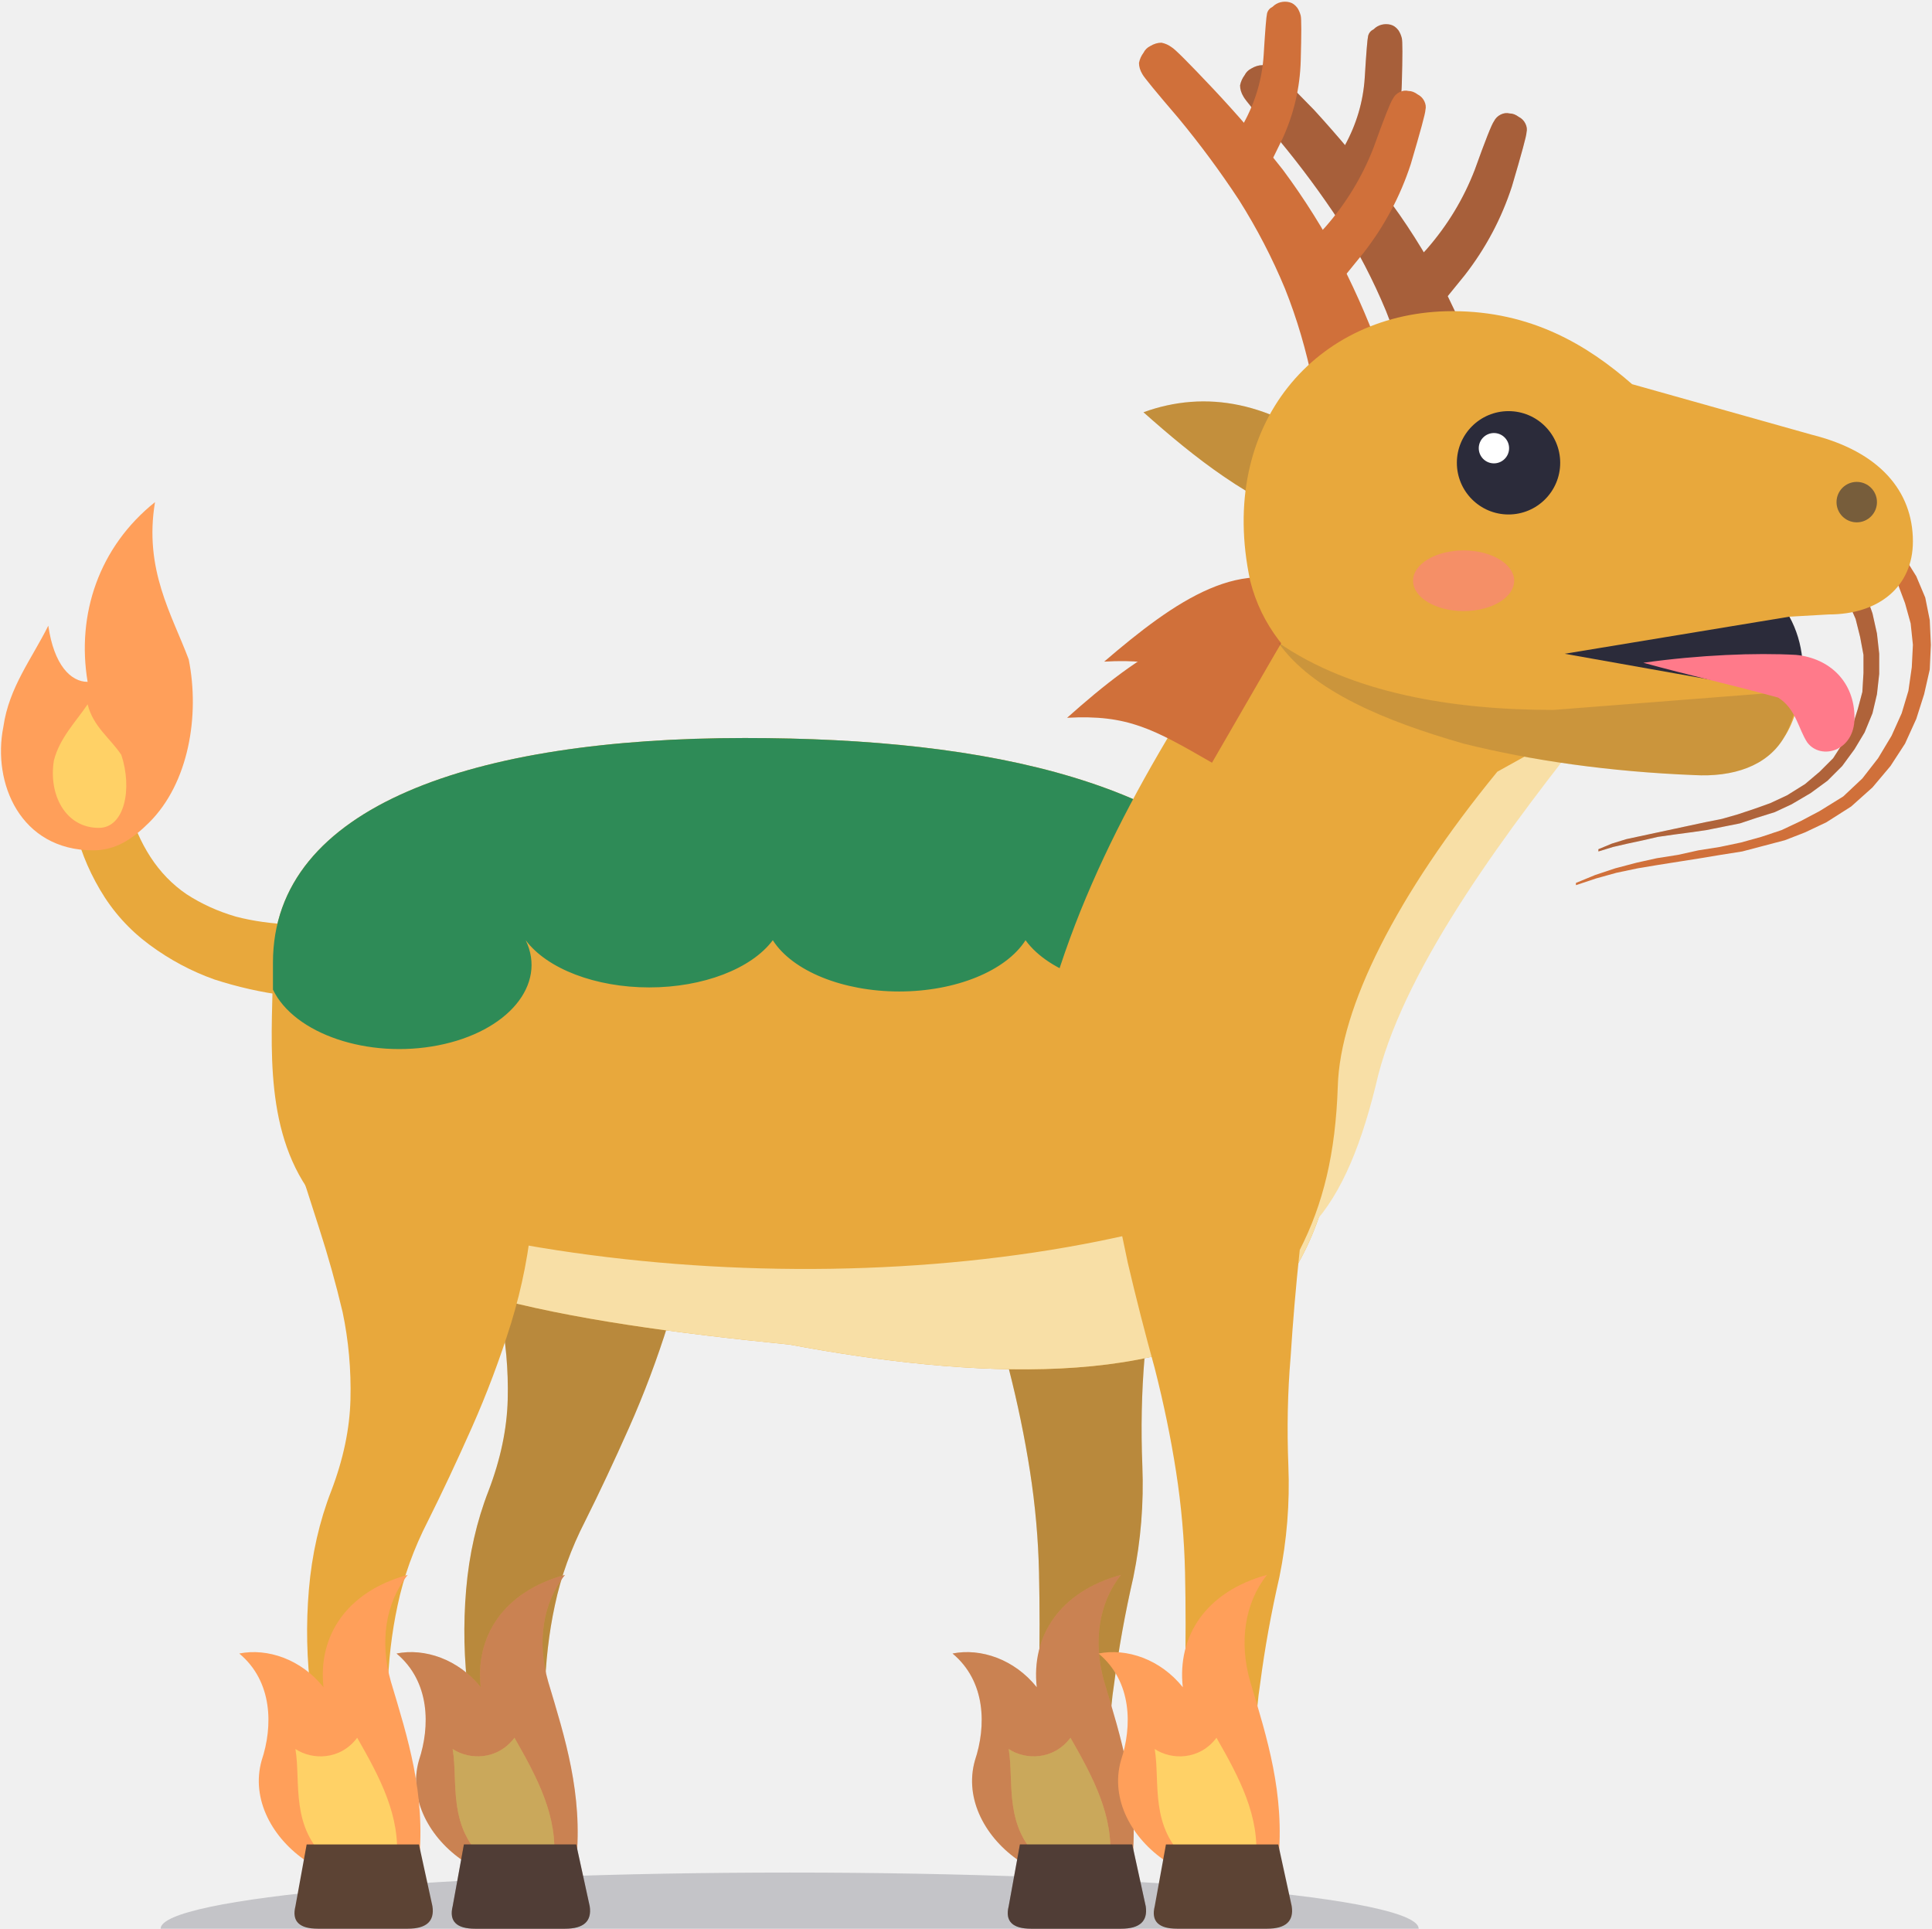
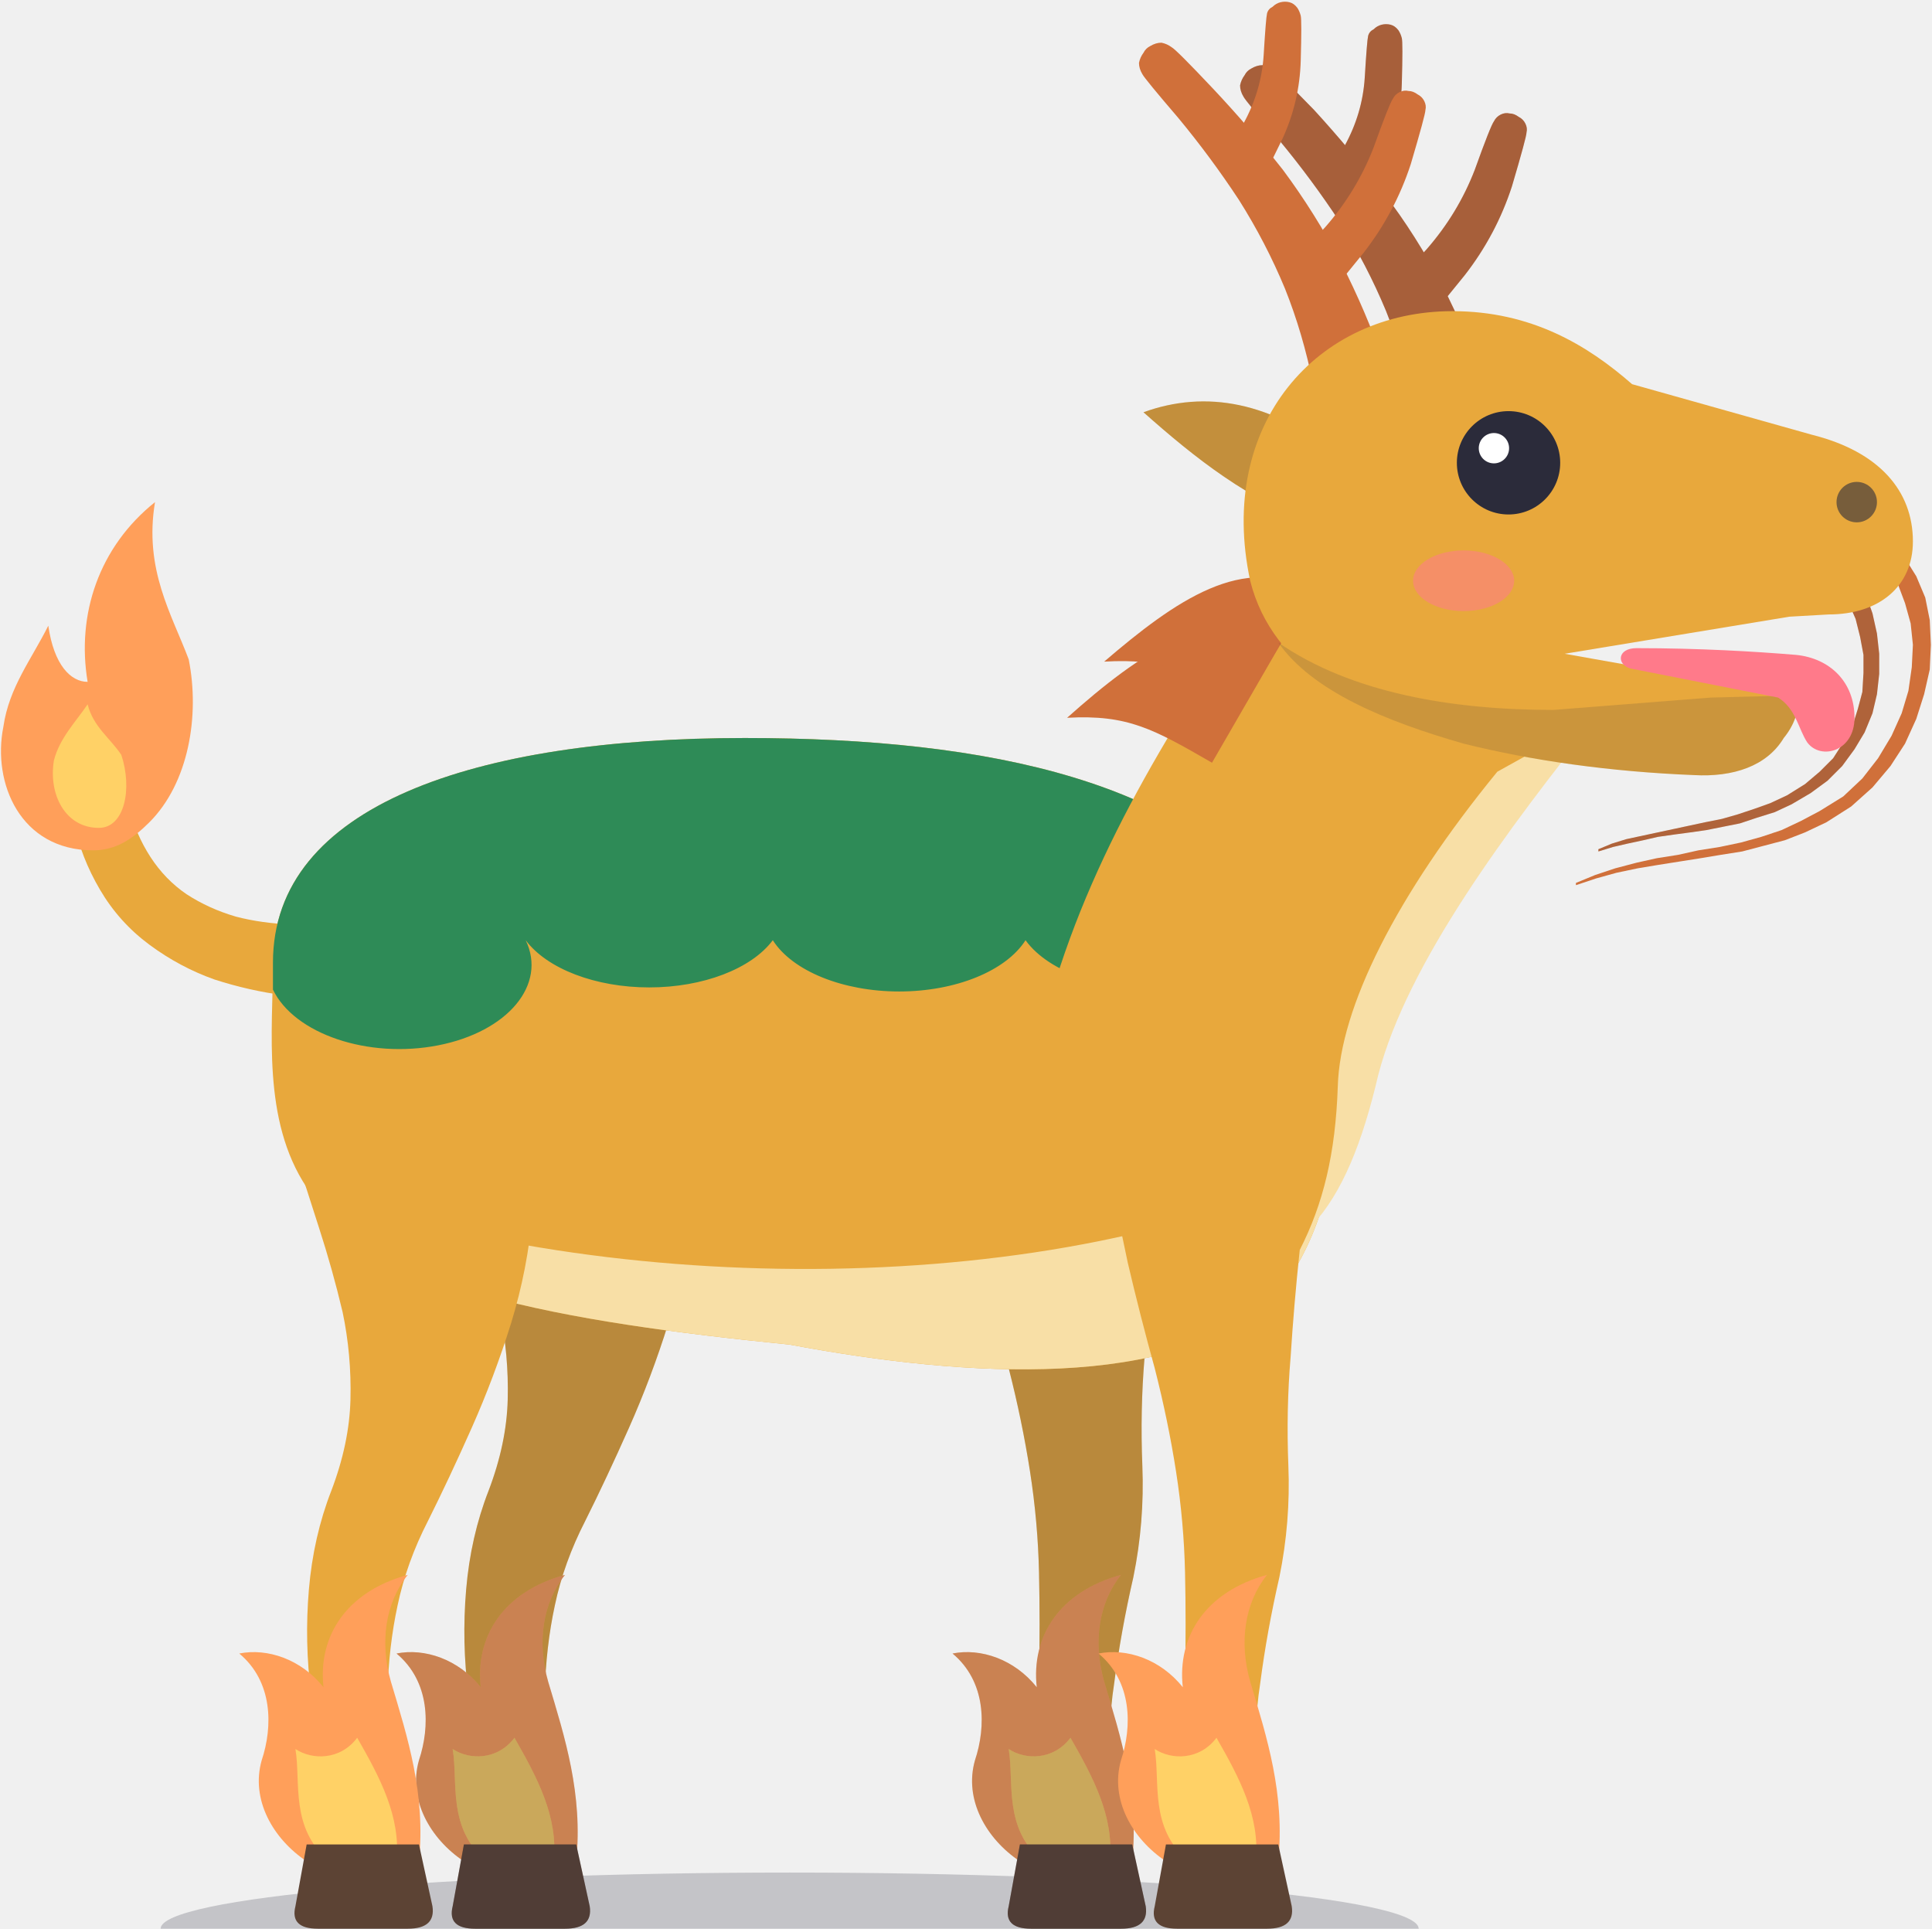
<svg xmlns="http://www.w3.org/2000/svg" viewBox="27.7 8.3 172 171.7">
  <path d="M42 180A56 5 0 0 1 154 180Z" fill="#2b2b3a" opacity="0.22" />
  <g class="part-tail" style="transform-box:fill-box;transform-origin:85.6% 92.3%">
    <path d="M62.8 97.3q-.9 .2-3.8 .1q-2.9-.2-6-.5q-3.1-.4-6.2-1.4q-3.1-1.1-5.8-3.1q-2.7-2-4.4-4.9q-1.7-2.9-2.3-5.9q-.7-3-.7-3.7q0-.6 .4-1.1q.3-.6 .8-.9q.6-.3 1.3-.3q.6 0 1.2 .3q.5 .4 .8 1q.3 .5 1 3.1q.7 2.6 2 4.6q1.3 2 3.2 3.3q2 1.3 4.4 2q2.3 .6 5 .7q2.7 0 5.6 0q2.8-.1 3.7 .2q.8 .2 1.4 .9q.7 .6 .9 1.5q.2 .9 0 1.7q-.3 .9-.9 1.5q-.7 .7-1.6 .9Z" fill="#e8a83c" />
    <path d="M36 84C29.5 84 27 78 28 73C28.5 69.5 30.5 67 32 64C32.5 67.5 34 69 35.5 69C34.5 63 36.5 57 41.5 53C40.5 59 43 63 44.5 67C45.5 72 44.5 78 41 81.5C39.5 83 38 84 36 84Z" fill="#ff9f5a" />
    <path d="M36.5 82C33.5 82 32 79 32.5 76C33 74 34.5 72.5 35.5 71C36 73 37.5 74 38.5 75.5C39.5 78.5 38.8 82 36.5 82Z" fill="#ffd166" />
  </g>
  <path d="M78.6 108.3q11.1-1.4 11.1-1.4q0 0-.1 2.3q-.1 2.2-.5 7.1q-.4 4.9-1.9 9.8q-1.5 4.8-3.5 9.3q-2 4.5-3.9 8.3q-1.9 3.7-2.7 7.5q-.8 3.7-.9 7.8q-.2 4.1 .7 8.3q.8 4.2 .7 5.2q-.2 1-.7 1.8q-.6 .7-1.5 1.1q-.9 .3-1.9 .2q-1-.2-1.7-.7q-.8-.6-1.1-1.5q-.4-.9-.5-5.3q-.2-4.5-.8-9q-.6-4.6-.2-9.3q.4-4.7 2-8.8q1.6-4.2 1.7-8.1q.1-4-.7-7.8q-.9-3.8-2.1-7.5q-1.2-3.8-1.9-5.8q-.7-2.1-.7-2.1q0 0 11.1-1.4ZM122.2 110.7q9.2-.5 9.2-.5q0 0-.2 2.4q-.3 2.4-.8 7.1q-.5 4.7-.8 9.4q-.4 4.7-.2 9.7q.2 5-.8 9.9q-1.1 4.8-1.7 9.4q-.7 4.5-.2 9.1q.5 4.6 .3 5.6q-.2 .9-.8 1.7q-.7 .7-1.6 1q-.9 .2-1.8 0q-1-.2-1.7-.8q-.8-.7-1-1.6q-.3-.9-.2-5.7q.1-4.9 .3-9.7q.1-4.9 0-9.4q-.1-4.5-.8-9q-.7-4.5-1.9-9.2q-1.3-4.7-2.3-9.4q-1.1-4.8-1.6-7.1q-.6-2.4-.6-2.4q0 0 9.2-.5Z" fill="#e8a83c" />
  <path d="M78.6 108.3q11.1-1.4 11.1-1.4q0 0-.1 2.3q-.1 2.2-.5 7.1q-.4 4.9-1.9 9.8q-1.5 4.8-3.5 9.3q-2 4.5-3.9 8.3q-1.9 3.7-2.7 7.5q-.8 3.7-.9 7.8q-.2 4.1 .7 8.3q.8 4.2 .7 5.2q-.2 1-.7 1.8q-.6 .7-1.5 1.1q-.9 .3-1.9 .2q-1-.2-1.7-.7q-.8-.6-1.1-1.5q-.4-.9-.5-5.3q-.2-4.5-.8-9q-.6-4.6-.2-9.3q.4-4.7 2-8.8q1.6-4.2 1.7-8.1q.1-4-.7-7.8q-.9-3.8-2.1-7.5q-1.2-3.8-1.9-5.8q-.7-2.1-.7-2.1q0 0 11.1-1.4ZM122.2 110.7q9.2-.5 9.2-.5q0 0-.2 2.4q-.3 2.4-.8 7.1q-.5 4.7-.8 9.4q-.4 4.7-.2 9.7q.2 5-.8 9.9q-1.1 4.8-1.7 9.4q-.7 4.5-.2 9.1q.5 4.6 .3 5.6q-.2 .9-.8 1.7q-.7 .7-1.6 1q-.9 .2-1.8 0q-1-.2-1.7-.8q-.8-.7-1-1.6q-.3-.9-.2-5.7q.1-4.9 .3-9.7q.1-4.9 0-9.4q-.1-4.5-.8-9q-.7-4.5-1.9-9.2q-1.3-4.7-2.3-9.4q-1.1-4.8-1.6-7.1q-.6-2.4-.6-2.4q0 0 9.2-.5Z" fill="#2b2b3a" opacity="0.25" />
  <path d="M79 174C79.6 168 78 163 76.5 158C75.5 154.5 76 151 78 148.5C72.5 150 70 154 70.5 158.5C68.5 156 65.5 155 63 155.5C66 158 66 162 65 165C64 168.5 66 172 69 174ZM128.5 174C129.1 168 127.5 163 126 158C125 154.5 125.5 151 127.5 148.5C122 150 119.5 154 120 158.5C118 156 115 155 112.5 155.5C115.5 158 115.5 162 114.5 165C113.5 168.5 115.5 172 118.5 174Z" fill="#ff9f5a" />
  <path d="M79 174C79.6 168 78 163 76.5 158C75.5 154.5 76 151 78 148.5C72.5 150 70 154 70.5 158.5C68.5 156 65.5 155 63 155.5C66 158 66 162 65 165C64 168.5 66 172 69 174ZM128.5 174C129.1 168 127.5 163 126 158C125 154.5 125.5 151 127.5 148.5C122 150 119.5 154 120 158.5C118 156 115 155 112.5 155.5C115.5 158 115.5 162 114.5 165C113.5 168.5 115.5 172 118.5 174Z" fill="#2b2b3a" opacity="0.25" />
  <path d="M77 174C77.4 170 75.5 166.5 73.5 163C72 165 69.5 165 68 164C68.5 167 67.5 171 71 174ZM126.5 174C126.9 170 125 166.5 123 163C121.5 165 119 165 117.5 164C118 167 117 171 120.5 174Z" fill="#ffd166" />
  <path d="M77 174C77.4 170 75.5 166.5 73.5 163C72 165 69.5 165 68 164C68.5 167 67.5 171 71 174ZM126.5 174C126.9 170 125 166.5 123 163C121.5 165 119 165 117.5 164C118 167 117 171 120.5 174Z" fill="#2b2b3a" opacity="0.25" />
  <path d="M69 172.5L79 172.5L80.2 178Q80.5 180 78 180L70 180Q67.5 180 68 178ZM118.5 172.5L128.5 172.5L129.7 178Q130 180 127.5 180L119.5 180Q117 180 117.5 178Z" fill="#5c4334" />
  <path d="M69 172.5L79 172.5L80.2 178Q80.5 180 78 180L70 180Q67.5 180 68 178ZM118.5 172.5L128.5 172.5L129.7 178Q130 180 127.5 180L119.5 180Q117 180 117.5 178Z" fill="#2b2b3a" opacity="0.25" />
  <path d="M52 94C52 80 70 74 94 74C116 74 134 78 142 90C149 100 148 116 141 124C132 132 114 131 98 128C78 126 60 123 55 114C51 108 52 100 52 94Z" fill="#e8a83c" />
  <path d="M55 114C60 123 78 126 98 128C114 131 132 132 141 124C143.7 120.9 145.5 116.7 146.3 112C122 124 82 124 55 114Z" fill="#f8dfa6" />
  <path d="M64.6 108.3q11.1-1.4 11.1-1.4q0 0-.1 2.3q-.1 2.2-.5 7.1q-.4 4.9-1.9 9.8q-1.5 4.8-3.5 9.3q-2 4.5-3.9 8.3q-1.9 3.7-2.7 7.5q-.8 3.7-.9 7.8q-.2 4.1 .7 8.3q.8 4.2 .7 5.2q-.2 1-.7 1.8q-.6 .7-1.5 1.1q-.9 .3-1.9 .2q-1-.2-1.7-.7q-.8-.6-1.1-1.5q-.4-.9-.5-5.3q-.2-4.5-.8-9q-.6-4.6-.2-9.3q.4-4.7 2-8.8q1.6-4.2 1.7-8.1q.1-4-.7-7.8q-.9-3.8-2.1-7.5q-1.2-3.8-1.9-5.8q-.7-2.1-.7-2.1q0 0 11.1-1.4Z" fill="#e8a83c" />
  <path d="M65 174C65.6 168 64 163 62.5 158C61.5 154.5 62 151 64 148.5C58.5 150 56 154 56.5 158.5C54.5 156 51.5 155 49 155.5C52 158 52 162 51 165C50 168.5 52 172 55 174Z" fill="#ff9f5a" />
  <path d="M63 174C63.4 170 61.5 166.5 59.5 163C58 165 55.5 165 54 164C54.5 167 53.5 171 57 174Z" fill="#ffd166" />
  <path d="M55 172.5L65 172.5L66.2 178Q66.5 180 64 180L56 180Q53.5 180 54 178Z" fill="#5c4334" />
  <path d="M135.2 110.7q9.2-.5 9.2-.5q0 0-.2 2.4q-.3 2.4-.8 7.1q-.5 4.7-.8 9.4q-.4 4.7-.2 9.7q.2 5-.8 9.9q-1.1 4.8-1.7 9.4q-.7 4.5-.2 9.1q.5 4.6 .3 5.6q-.2 .9-.8 1.7q-.7 .7-1.6 1q-.9 .2-1.8 0q-1-.2-1.7-.8q-.8-.7-1-1.6q-.3-.9-.2-5.7q.1-4.9 .3-9.7q.1-4.9 0-9.4q-.1-4.5-.8-9q-.7-4.5-1.9-9.2q-1.3-4.7-2.4-9.4q-1-4.8-1.5-7.1q-.6-2.4-.6-2.4q0 0 9.2-.5Z" fill="#e8a83c" />
  <path d="M141.5 174C142.1 168 140.5 163 139 158C138 154.5 138.5 151 140.5 148.5C135 150 132.5 154 133 158.5C131 156 128 155 125.5 155.5C128.5 158 128.5 162 127.5 165C126.5 168.5 128.5 172 131.5 174Z" fill="#ff9f5a" />
  <path d="M139.5 174C139.9 170 138 166.5 136 163C134.5 165 132 165 130.5 164C131 167 130 171 133.5 174Z" fill="#ffd166" />
  <path d="M131.5 172.5L141.5 172.5L142.7 178Q143 180 140.5 180L132.5 180Q130 180 130.5 178Z" fill="#5c4334" />
  <path d="M52 94C52 80 70 74 94 74C116 74 134 78 142 90A12 7 0 0 1 119 92A12 7 0 0 1 96.5 92A12 7 0 0 1 74.5 92A11 7 0 0 1 52 96.4Z" fill="#2e8b57" />
  <g class="part-head" style="transform-box:fill-box;transform-origin:17.6% 89.9%">
    <path d="M170 72C162 82 153 94 150.4 104C149 110 147.2 114.5 144.5 117.4C145.3 114.5 145.8 110.5 146 105C146.3 98 151 88 160 76.5Z" fill="#f8dfa6" />
    <path d="M120 102C123 88 130 76 138 64L152 50L170 72L161 77C152 88 147 98 146.8 105C146.6 111 145.5 115.5 143.4 119.6L142 113.6L121 105.5L120 102Z" fill="#e8a83c" />
    <g transform="translate(-10 24)">
      <path d="M148.9 46.3C142.8 42.8 136.2 47.4 129.7 53.2C135.1 52.9 137.4 54.2 142.6 57.2Z" transform="translate(3 -5)" fill="#d0703a" />
      <path d="M154.5 37C148.5 33.4 142.3 37.8 136 43.2C141.3 42.9 143.3 44 148.4 47.1Z" fill="#d0703a" />
      <path d="M165.1 25.7q-.5-.8-1.5-5.2q-.9-4.5-2.5-8.5q-1.7-4.1-4.1-7.9q-2.5-3.8-5.4-7.3q-3-3.5-3.2-3.9q-.3-.5-.3-1q.1-.5 .4-.9q.2-.4 .6-.6q.5-.3 1-.3q.5 .1 .9 .4q.4 .2 3.7 3.6q3.2 3.5 6.2 7.4q2.9 3.8 5.2 8.2q2.2 4.3 3.8 8.9q1.5 4.5 1.5 5.4q0 .9-.4 1.7q-.5 .8-1.3 1.3q-.8 .4-1.7 .4q-.9 0-1.7-.4q-.8-.5-1.2-1.3Z" fill="#d0703a" />
      <path d="M161.6 10.1q.2-.5 3.1-3.6q2.8-3.2 4.3-7.1q1.4-3.9 1.7-4.3q.2-.4 .6-.6q.4-.2 .8-.1q.4 0 .8 .3q.4 .2 .6 .6q.2 .4 .1 .8q0 .4-1.3 4.8q-1.4 4.3-4.2 7.9q-2.9 3.6-3.3 4q-.5 .3-1.1 .4q-.6 0-1.1-.2q-.5-.3-.8-.7q-.4-.5-.4-1.1q-.1-.6 .2-1.1Z" fill="#d0703a" />
      <path d="M155.6 .6q.1-.5 1.8-3.3q1.6-2.9 1.8-6.1q.2-3.3 .3-3.7q.1-.4 .5-.6q.3-.3 .7-.4q.4-.1 .8 0q.4 .1 .7 .5q.2 .3 .3 .7q.1 .4 0 4q-.1 3.6-1.6 6.9q-1.6 3.3-1.9 3.7q-.4 .4-.9 .6q-.5 .1-1 0q-.5-.1-.9-.4q-.4-.4-.5-.9q-.2-.5-.1-1Z" fill="#d0703a" />
      <path d="M165.1 25.7q-.5-.8-1.5-5.2q-.9-4.5-2.5-8.5q-1.7-4.1-4.1-7.9q-2.5-3.8-5.4-7.3q-3-3.5-3.2-3.9q-.3-.5-.3-1q.1-.5 .4-.9q.2-.4 .6-.6q.5-.3 1-.3q.5 .1 .9 .4q.4 .2 3.7 3.6q3.2 3.5 6.2 7.4q2.9 3.8 5.2 8.2q2.2 4.3 3.8 8.9q1.5 4.5 1.5 5.4q0 .9-.4 1.7q-.5 .8-1.3 1.3q-.8 .4-1.7 .4q-.9 0-1.7-.4q-.8-.5-1.2-1.3ZM161.6 10.1q.2-.5 3.1-3.6q2.8-3.2 4.3-7.1q1.4-3.9 1.7-4.3q.2-.4 .6-.6q.4-.2 .8-.1q.4 0 .8 .3q.4 .2 .6 .6q.2 .4 .1 .8q0 .4-1.3 4.8q-1.4 4.3-4.2 7.9q-2.9 3.6-3.3 4q-.5 .3-1.1 .4q-.6 0-1.1-.2q-.5-.3-.8-.7q-.4-.5-.4-1.1q-.1-.6 .2-1.1ZM155.6 .6q.1-.5 1.8-3.3q1.6-2.9 1.8-6.1q.2-3.3 .3-3.7q.1-.4 .5-.6q.3-.3 .7-.4q.4-.1 .8 0q.4 .1 .7 .5q.2 .3 .3 .7q.1 .4 0 4q-.1 3.6-1.6 6.9q-1.6 3.3-1.9 3.7q-.4 .4-.9 .6q-.5 .1-1 0q-.5-.1-.9-.4q-.4-.4-.5-.9q-.2-.5-.1-1Z" fill="#2b2b3a" opacity="0.25" />
      <path d="M156.1 23.7q-.5-.8-1.5-5.2q-.9-4.5-2.5-8.5q-1.7-4.1-4.1-7.9q-2.5-3.8-5.4-7.3q-3-3.5-3.2-3.9q-.3-.5-.3-1q.1-.5 .4-.9q.2-.4 .6-.6q.5-.3 1-.3q.5 .1 .9 .4q.4 .2 3.7 3.7q3.2 3.4 6.2 7.2q2.9 3.9 5.2 8.3q2.2 4.3 3.8 8.9q1.5 4.5 1.5 5.4q0 .9-.4 1.7q-.5 .8-1.3 1.3q-.8 .4-1.7 .4q-.9 0-1.7-.4q-.8-.5-1.2-1.3Z" fill="#d0703a" />
      <path d="M152.6 8.1q.2-.5 3.1-3.6q2.8-3.2 4.3-7.1q1.4-3.9 1.7-4.3q.2-.4 .6-.6q.4-.2 .8-.1q.4 0 .8 .3q.4 .2 .6 .6q.2 .4 .1 .8q0 .4-1.3 4.8q-1.4 4.3-4.2 7.9q-2.9 3.6-3.3 4q-.5 .3-1.1 .3q-.6 .1-1.1-.1q-.5-.3-.8-.7q-.4-.5-.4-1.1q-.1-.6 .2-1.1Z" fill="#d0703a" />
      <path d="M146.6-1.4q.1-.5 1.8-3.3q1.6-2.9 1.8-6.1q.2-3.3 .3-3.7q.1-.4 .5-.6q.3-.3 .7-.4q.4-.1 .8 0q.4 .1 .7 .5q.2 .3 .3 .7q.1 .4 0 4q-.1 3.6-1.6 6.9q-1.6 3.3-1.9 3.7q-.4 .4-.9 .6q-.5 .1-1 0q-.5-.1-.9-.4q-.4-.4-.5-.9q-.2-.5-.1-1Z" fill="#d0703a" />
      <path d="M157 25C151 20 145 19 139.5 21C144 25 149 29 155 31Z" fill="#e8a83c" />
      <path d="M157 25C151 20 145 19 139.5 21C144 25 149 29 155 31Z" fill="#2b2b3a" opacity="0.2" />
      <path d="M202.2 37.8 202.9 39.4 203.3 41.0 203.6 42.6 203.6 44.2 203.5 45.9 203.1 47.4 202.6 49.0 201.8 50.4 200.9 51.8 199.7 53.0 198.4 54.1 196.8 55.1 195.3 55.8 193.9 56.3 192.4 56.8 191.0 57.2 189.5 57.5 188.1 57.8 186.7 58.1 185.3 58.4 183.9 58.7 182.5 59.0 181.2 59.4 180.0 59.9 180.0 60.1 181.3 59.7 182.6 59.4 184.0 59.1 185.3 58.8 186.7 58.6 188.2 58.4 189.6 58.2 191.1 57.9 192.6 57.6 194.1 57.1 195.7 56.6 197.2 55.9 198.9 54.9 200.4 53.8 201.7 52.5 202.8 51.0 203.7 49.5 204.4 47.8 204.8 46.1 205.0 44.3 205.0 42.5 204.8 40.7 204.4 38.9 203.8 37.2Z" fill="#d0703a" />
      <path d="M202.2 37.8 202.9 39.4 203.3 41.0 203.6 42.6 203.6 44.2 203.5 45.9 203.1 47.4 202.6 49.0 201.8 50.4 200.9 51.8 199.7 53.0 198.4 54.1 196.8 55.1 195.3 55.8 193.9 56.3 192.4 56.8 191.0 57.2 189.5 57.5 188.1 57.8 186.7 58.1 185.3 58.4 183.9 58.7 182.5 59.0 181.2 59.4 180.0 59.9 180.0 60.1 181.3 59.7 182.6 59.4 184.0 59.1 185.3 58.8 186.7 58.6 188.2 58.4 189.6 58.2 191.1 57.9 192.6 57.6 194.1 57.1 195.7 56.6 197.2 55.9 198.9 54.9 200.4 53.8 201.7 52.5 202.8 51.0 203.7 49.5 204.4 47.8 204.8 46.1 205.0 44.3 205.0 42.5 204.8 40.7 204.4 38.9 203.8 37.2Z" fill="#2b2b3a" opacity="0.2" />
      <path d="M205.7 35.0 206.7 36.4 207.3 38.0 207.8 39.8 208.0 41.7 207.9 43.7 207.6 45.8 207.0 47.8 206.1 49.8 204.9 51.8 203.5 53.6 201.8 55.2 199.7 56.5 198.0 57.4 196.3 58.2 194.5 58.8 192.7 59.3 190.8 59.7 188.9 60.0 187.1 60.4 185.2 60.7 183.4 61.1 181.5 61.6 179.7 62.2 178.0 62.9 178.0 63.1 179.8 62.5 181.6 62.0 183.5 61.6 185.3 61.3 187.2 61.0 189.1 60.7 190.9 60.4 192.8 60.1 194.7 59.6 196.6 59.1 198.4 58.4 200.3 57.5 202.5 56.1 204.4 54.4 206.0 52.5 207.3 50.5 208.3 48.3 209.0 46.1 209.5 43.9 209.6 41.7 209.5 39.5 209.1 37.5 208.3 35.6 207.3 34.0Z" fill="#d0703a" />
-       <path d="M149 36C146 22 155 12 167 12C174 12 179 15 183 18.5L199 23C205 24.5 208 28 208 32.5C208 36.5 205 39 200.5 39L197 39.2C198.5 42 198.5 47 196.5 50C195 52.5 192 53.5 188.5 53.3C181 53 174 52 168 50.5C159 48 151 44 149 36Z" fill="#e8a83c" />
-       <path d="M151.5 41.5C158 46 167 47.5 176 47.5L197.8 45.8C197.6 47.4 197.2 48.8 196.5 50C195 52.5 192 53.5 188.5 53.3C181 53 174 52 168 50.5C161 48.5 154.5 45.8 151.5 41.5Z" fill="#2b2b3a" opacity="0.15" />
-       <path d="M177 42.5L197 39.2C198.3 41.5 198.5 44.5 197.8 46.2Z" fill="#2b2b3a" />
-       <path d="M184 43.3C189 42.6 194 42.4 197.6 42.6C200.6 42.9 202.8 45 202.8 48.2C202.8 51.2 199.8 52 198.6 50.4C197.8 49.2 197.6 47.4 196 46.4C192 45.3 188 44.4 184 43.3Z" fill="#ff7a8a" />
+       <path d="M149 36C146 22 155 12 167 12C174 12 179 15 183 18.5L199 23C205 24.5 208 28 208 32.5C208 36.5 205 39 200.5 39L197 39.2L177 42.5L197.8 46.2C197.9 47.6 197.4 48.9 196.5 50C195 52.5 192 53.5 188.5 53.3C181 53 174 52 168 50.5C159 48 151 44 149 36Z" fill="#e8a83c" />
+       <path d="M151.5 41.5C158 46 167 47.5 176 47.5L190 46.4L197.8 46.2C197.9 47.6 197.4 48.9 196.5 50C195 52.5 192 53.5 188.5 53.3C181 53 174 52 168 50.5C161 48.5 154.5 45.8 151.5 41.5Z" fill="#2b2b3a" opacity="0.15" />
+       <path d="M182.8 43.8C181.6 43.4 181.7 42 183.4 42C189 42 194 42.3 197.6 42.6C200.6 42.9 202.8 45 202.8 48.2C202.8 51.2 199.8 52 198.6 50.4C197.8 49.2 197.6 47.4 196 46.4Z" fill="#ff7a8a" />
      <circle cx="203" cy="29" r="1.8" fill="#2b2b3a" opacity="0.6" />
      <circle cx="172" cy="25.5" r="4.6" fill="#2b2b3a" />
      <circle cx="170.7" cy="24.2" r="1.35" fill="#ffffff" />
      <ellipse cx="168" cy="36" rx="4.5" ry="2.7" fill="#ff7a8a" opacity="0.55" />
    </g>
  </g>
</svg>
